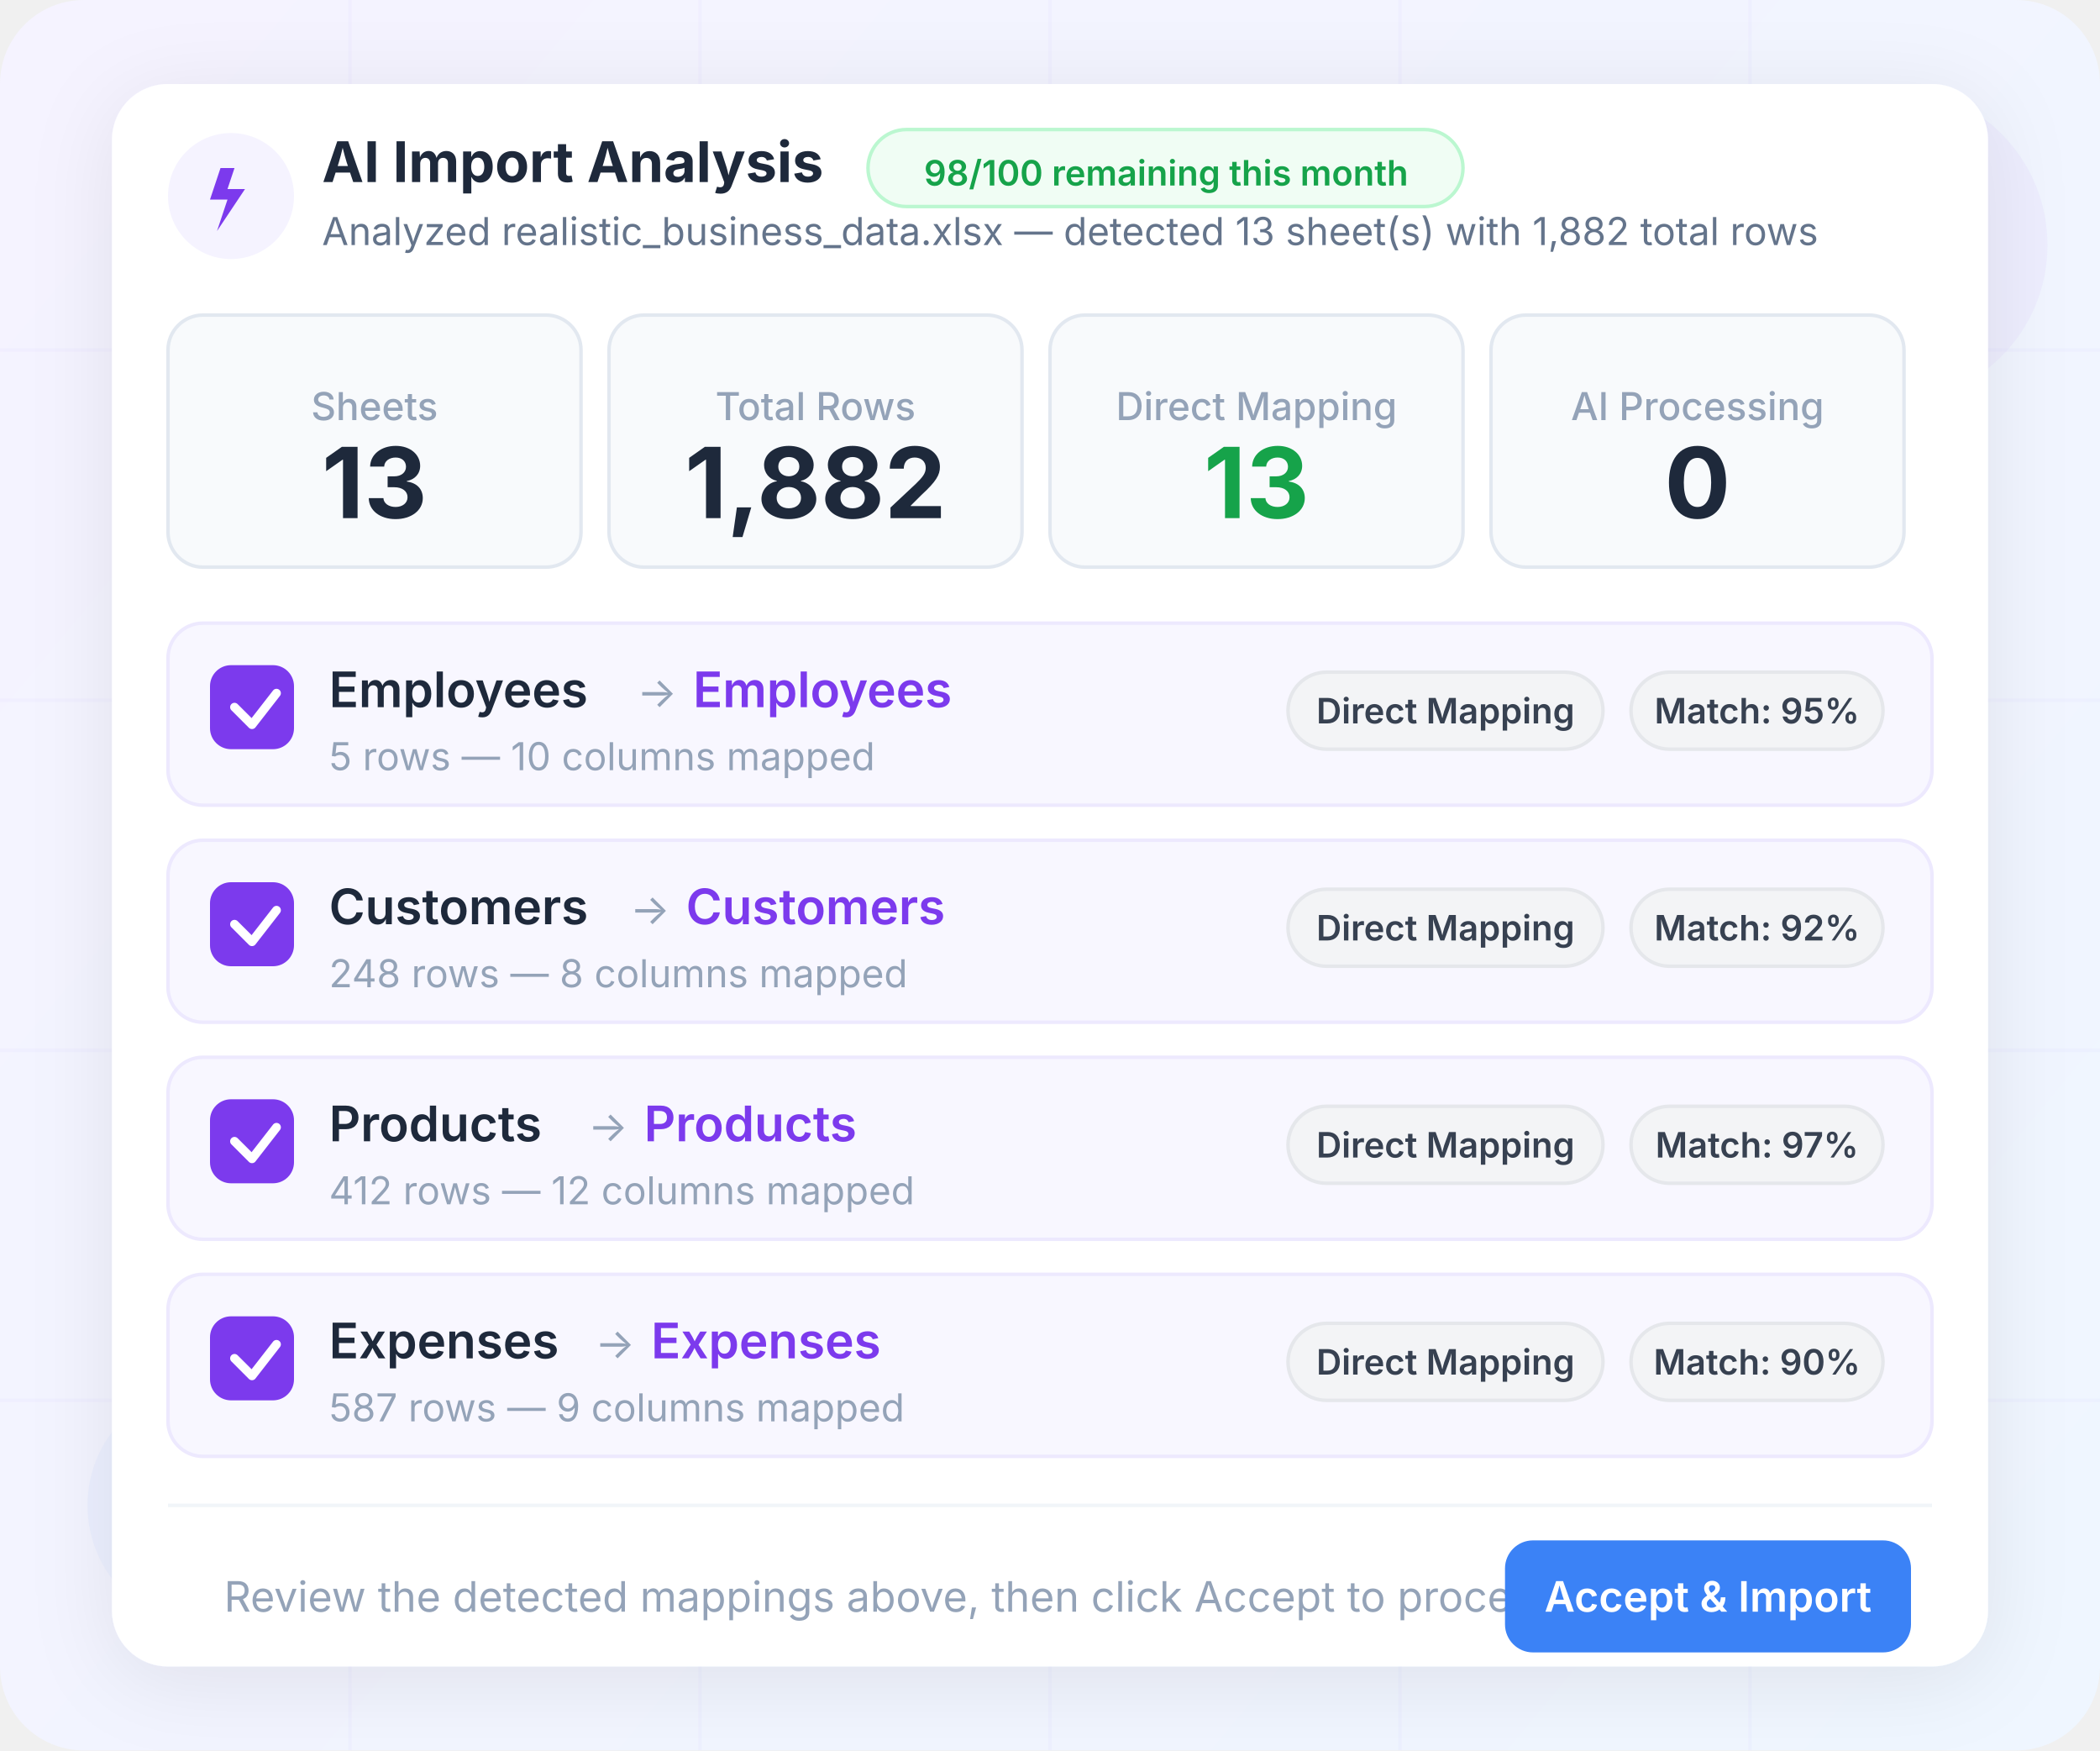
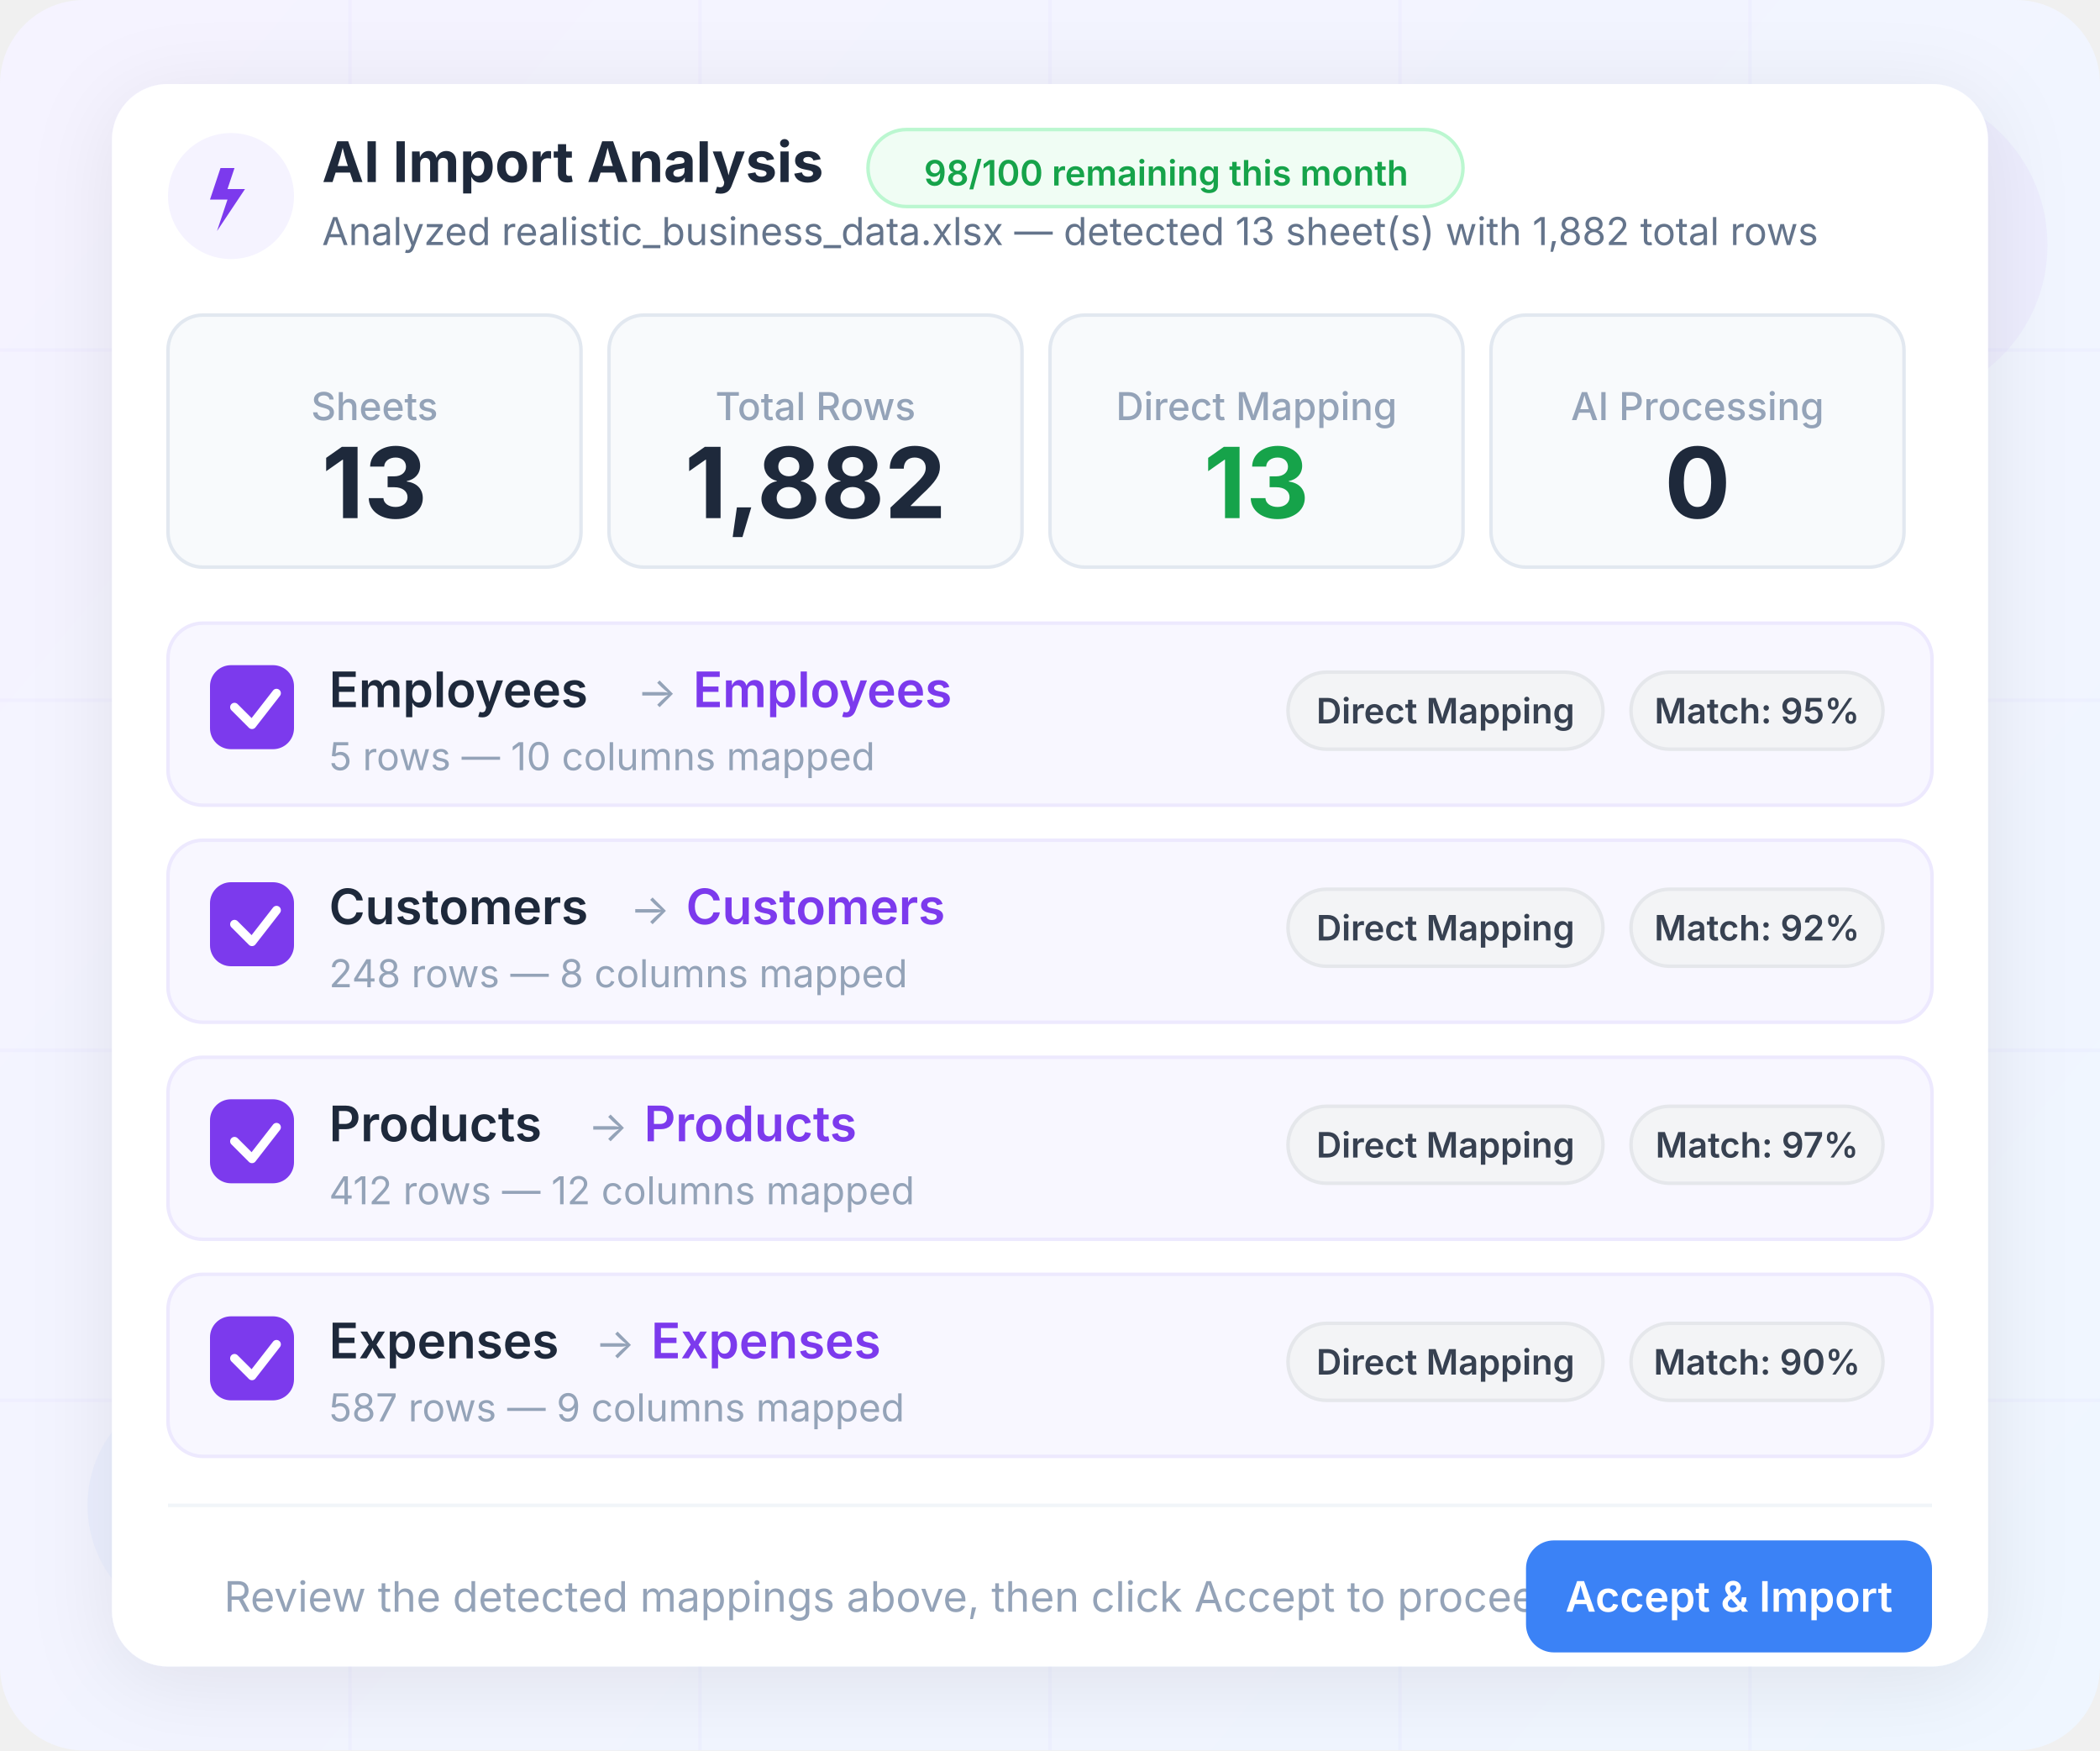
<svg xmlns="http://www.w3.org/2000/svg" viewBox="0 0 600 500" fill="none">
  <defs>
    <linearGradient id="bgGrad" x1="0" y1="0" x2="600" y2="500" gradientUnits="userSpaceOnUse">
      <stop offset="0%" stop-color="#f5f3ff" />
      <stop offset="100%" stop-color="#eff6ff" />
    </linearGradient>
    <filter id="cardShadow" x="-10%" y="-5%" width="120%" height="115%">
      <feDropShadow dx="0" dy="4" stdDeviation="12" flood-color="#000" flood-opacity="0.08" />
    </filter>
  </defs>
  <rect width="600" height="500" rx="24" fill="url(#bgGrad)" />
  <g opacity="0.03" stroke="#7c3aed" stroke-width="1">
    <line x1="0" y1="100" x2="600" y2="100" />
    <line x1="0" y1="200" x2="600" y2="200" />
    <line x1="0" y1="300" x2="600" y2="300" />
    <line x1="0" y1="400" x2="600" y2="400" />
    <line x1="100" y1="0" x2="100" y2="500" />
    <line x1="200" y1="0" x2="200" y2="500" />
    <line x1="300" y1="0" x2="300" y2="500" />
    <line x1="400" y1="0" x2="400" y2="500" />
    <line x1="500" y1="0" x2="500" y2="500" />
  </g>
  <circle cx="540" cy="70" r="45" fill="#7c3aed" opacity="0.04" />
  <circle cx="60" cy="430" r="35" fill="#3b82f6" opacity="0.04" />
  <g filter="url(#cardShadow)">
    <rect x="32" y="24" width="536" height="452" rx="16" fill="white" />
  </g>
  <g>
    <circle cx="66" cy="56" r="18" fill="#f5f3ff" />
    <path d="M63 48 L60 57 L65 57 L62 66 L70 54 L65 54 L67 48 Z" fill="#7c3aed" />
    <text x="92" y="52" font-family="system-ui, -apple-system, sans-serif" font-size="16" font-weight="700" fill="#1e293b">AI Import Analysis</text>
    <rect x="248" y="37" width="170" height="22" rx="11" fill="#f0fdf4" stroke="#bbf7d0" stroke-width="1" />
    <text x="264" y="53" font-family="system-ui, -apple-system, sans-serif" font-size="10" font-weight="600" fill="#16a34a">98/100 remaining this month</text>
    <text x="92" y="70" font-family="system-ui, -apple-system, sans-serif" font-size="11" fill="#64748b">Analyzed realistic_business_data.xlsx — detected 13 sheet(s) with 1,882 total rows</text>
  </g>
  <g>
    <rect x="48" y="90" width="118" height="72" rx="10" fill="#f8fafc" stroke="#e2e8f0" stroke-width="1" />
    <text x="107" y="120" font-family="system-ui, -apple-system, sans-serif" font-size="11" fill="#94a3b8" font-weight="500" text-anchor="middle">Sheets</text>
    <text x="107" y="148" font-family="system-ui, -apple-system, sans-serif" font-size="28" font-weight="700" fill="#1e293b" text-anchor="middle">13</text>
    <rect x="174" y="90" width="118" height="72" rx="10" fill="#f8fafc" stroke="#e2e8f0" stroke-width="1" />
    <text x="233" y="120" font-family="system-ui, -apple-system, sans-serif" font-size="11" fill="#94a3b8" font-weight="500" text-anchor="middle">Total Rows</text>
    <text x="233" y="148" font-family="system-ui, -apple-system, sans-serif" font-size="28" font-weight="700" fill="#1e293b" text-anchor="middle">1,882</text>
    <rect x="300" y="90" width="118" height="72" rx="10" fill="#f8fafc" stroke="#e2e8f0" stroke-width="1" />
    <text x="359" y="120" font-family="system-ui, -apple-system, sans-serif" font-size="11" fill="#94a3b8" font-weight="500" text-anchor="middle">Direct Mapping</text>
    <text x="359" y="148" font-family="system-ui, -apple-system, sans-serif" font-size="28" font-weight="700" fill="#16a34a" text-anchor="middle">13</text>
    <rect x="426" y="90" width="118" height="72" rx="10" fill="#f8fafc" stroke="#e2e8f0" stroke-width="1" />
    <text x="485" y="120" font-family="system-ui, -apple-system, sans-serif" font-size="11" fill="#94a3b8" font-weight="500" text-anchor="middle">AI Processing</text>
    <text x="485" y="148" font-family="system-ui, -apple-system, sans-serif" font-size="28" font-weight="700" fill="#1e293b" text-anchor="middle">0</text>
  </g>
  <rect x="48" y="178" width="504" height="52" rx="10" fill="#f8f7ff" stroke="#ede9fe" stroke-width="1" />
  <rect x="60" y="190" width="24" height="24" rx="6" fill="#7c3aed" />
  <polyline points="67,202 72,207 79,198" fill="none" stroke="white" stroke-width="2.5" stroke-linecap="round" stroke-linejoin="round" />
  <text x="94" y="202" font-family="system-ui, -apple-system, sans-serif" font-size="14" font-weight="600" fill="#1e293b">Employees</text>
  <text x="182" y="202" font-family="system-ui, -apple-system, sans-serif" font-size="12" fill="#94a3b8">→</text>
  <text x="198" y="202" font-family="system-ui, -apple-system, sans-serif" font-size="14" font-weight="600" fill="#7c3aed">Employees</text>
  <text x="94" y="220" font-family="system-ui, -apple-system, sans-serif" font-size="11" fill="#94a3b8">5 rows — 10 columns mapped</text>
  <rect x="368" y="192" width="90" height="22" rx="11" fill="#f3f4f6" stroke="#e5e7eb" stroke-width="1" />
  <text x="413" y="203" font-family="system-ui, -apple-system, sans-serif" font-size="10" font-weight="600" fill="#374151" text-anchor="middle" dominant-baseline="central">Direct Mapping</text>
  <rect x="466" y="192" width="72" height="22" rx="11" fill="#f3f4f6" stroke="#e5e7eb" stroke-width="1" />
  <text x="502" y="203" font-family="system-ui, -apple-system, sans-serif" font-size="10" font-weight="600" fill="#374151" text-anchor="middle" dominant-baseline="central">Match: 95%</text>
  <rect x="48" y="240" width="504" height="52" rx="10" fill="#f8f7ff" stroke="#ede9fe" stroke-width="1" />
  <rect x="60" y="252" width="24" height="24" rx="6" fill="#7c3aed" />
  <polyline points="67,264 72,269 79,260" fill="none" stroke="white" stroke-width="2.5" stroke-linecap="round" stroke-linejoin="round" />
  <text x="94" y="264" font-family="system-ui, -apple-system, sans-serif" font-size="14" font-weight="600" fill="#1e293b">Customers</text>
  <text x="180" y="264" font-family="system-ui, -apple-system, sans-serif" font-size="12" fill="#94a3b8">→</text>
  <text x="196" y="264" font-family="system-ui, -apple-system, sans-serif" font-size="14" font-weight="600" fill="#7c3aed">Customers</text>
  <text x="94" y="282" font-family="system-ui, -apple-system, sans-serif" font-size="11" fill="#94a3b8">248 rows — 8 columns mapped</text>
  <rect x="368" y="254" width="90" height="22" rx="11" fill="#f3f4f6" stroke="#e5e7eb" stroke-width="1" />
  <text x="413" y="265" font-family="system-ui, -apple-system, sans-serif" font-size="10" font-weight="600" fill="#374151" text-anchor="middle" dominant-baseline="central">Direct Mapping</text>
  <rect x="466" y="254" width="72" height="22" rx="11" fill="#f3f4f6" stroke="#e5e7eb" stroke-width="1" />
  <text x="502" y="265" font-family="system-ui, -apple-system, sans-serif" font-size="10" font-weight="600" fill="#374151" text-anchor="middle" dominant-baseline="central">Match: 92%</text>
  <rect x="48" y="302" width="504" height="52" rx="10" fill="#f8f7ff" stroke="#ede9fe" stroke-width="1" />
  <rect x="60" y="314" width="24" height="24" rx="6" fill="#7c3aed" />
  <polyline points="67,326 72,331 79,322" fill="none" stroke="white" stroke-width="2.5" stroke-linecap="round" stroke-linejoin="round" />
  <text x="94" y="326" font-family="system-ui, -apple-system, sans-serif" font-size="14" font-weight="600" fill="#1e293b">Products</text>
  <text x="168" y="326" font-family="system-ui, -apple-system, sans-serif" font-size="12" fill="#94a3b8">→</text>
  <text x="184" y="326" font-family="system-ui, -apple-system, sans-serif" font-size="14" font-weight="600" fill="#7c3aed">Products</text>
  <text x="94" y="344" font-family="system-ui, -apple-system, sans-serif" font-size="11" fill="#94a3b8">412 rows — 12 columns mapped</text>
  <rect x="368" y="316" width="90" height="22" rx="11" fill="#f3f4f6" stroke="#e5e7eb" stroke-width="1" />
  <text x="413" y="327" font-family="system-ui, -apple-system, sans-serif" font-size="10" font-weight="600" fill="#374151" text-anchor="middle" dominant-baseline="central">Direct Mapping</text>
  <rect x="466" y="316" width="72" height="22" rx="11" fill="#f3f4f6" stroke="#e5e7eb" stroke-width="1" />
  <text x="502" y="327" font-family="system-ui, -apple-system, sans-serif" font-size="10" font-weight="600" fill="#374151" text-anchor="middle" dominant-baseline="central">Match: 97%</text>
  <rect x="48" y="364" width="504" height="52" rx="10" fill="#f8f7ff" stroke="#ede9fe" stroke-width="1" />
  <rect x="60" y="376" width="24" height="24" rx="6" fill="#7c3aed" />
  <polyline points="67,388 72,393 79,384" fill="none" stroke="white" stroke-width="2.5" stroke-linecap="round" stroke-linejoin="round" />
  <text x="94" y="388" font-family="system-ui, -apple-system, sans-serif" font-size="14" font-weight="600" fill="#1e293b">Expenses</text>
  <text x="170" y="388" font-family="system-ui, -apple-system, sans-serif" font-size="12" fill="#94a3b8">→</text>
  <text x="186" y="388" font-family="system-ui, -apple-system, sans-serif" font-size="14" font-weight="600" fill="#7c3aed">Expenses</text>
  <text x="94" y="406" font-family="system-ui, -apple-system, sans-serif" font-size="11" fill="#94a3b8">587 rows — 9 columns mapped</text>
  <rect x="368" y="378" width="90" height="22" rx="11" fill="#f3f4f6" stroke="#e5e7eb" stroke-width="1" />
  <text x="413" y="389" font-family="system-ui, -apple-system, sans-serif" font-size="10" font-weight="600" fill="#374151" text-anchor="middle" dominant-baseline="central">Direct Mapping</text>
  <rect x="466" y="378" width="72" height="22" rx="11" fill="#f3f4f6" stroke="#e5e7eb" stroke-width="1" />
  <text x="502" y="389" font-family="system-ui, -apple-system, sans-serif" font-size="10" font-weight="600" fill="#374151" text-anchor="middle" dominant-baseline="central">Match: 90%</text>
  <line x1="48" y1="430" x2="552" y2="430" stroke="#f1f5f9" stroke-width="1" />
  <text x="64" y="456" font-family="system-ui, -apple-system, sans-serif" font-size="12" fill="#94a3b8" dominant-baseline="central">Review the detected mappings above, then click Accept to proceed.</text>
-   <rect x="430" y="440" width="116" height="32" rx="8" fill="#3b82f6" />
-   <text x="488" y="456" font-family="system-ui, -apple-system, sans-serif" font-size="12" font-weight="600" fill="white" text-anchor="middle" dominant-baseline="central">Accept &amp; Import</text>
+   <rect x="436" y="440" width="116" height="32" rx="8" fill="#3b82f6" />
+   <text x="494" y="456" font-family="system-ui, -apple-system, sans-serif" font-size="12" font-weight="600" fill="white" text-anchor="middle" dominant-baseline="central">Accept &amp; Import</text>
</svg>
